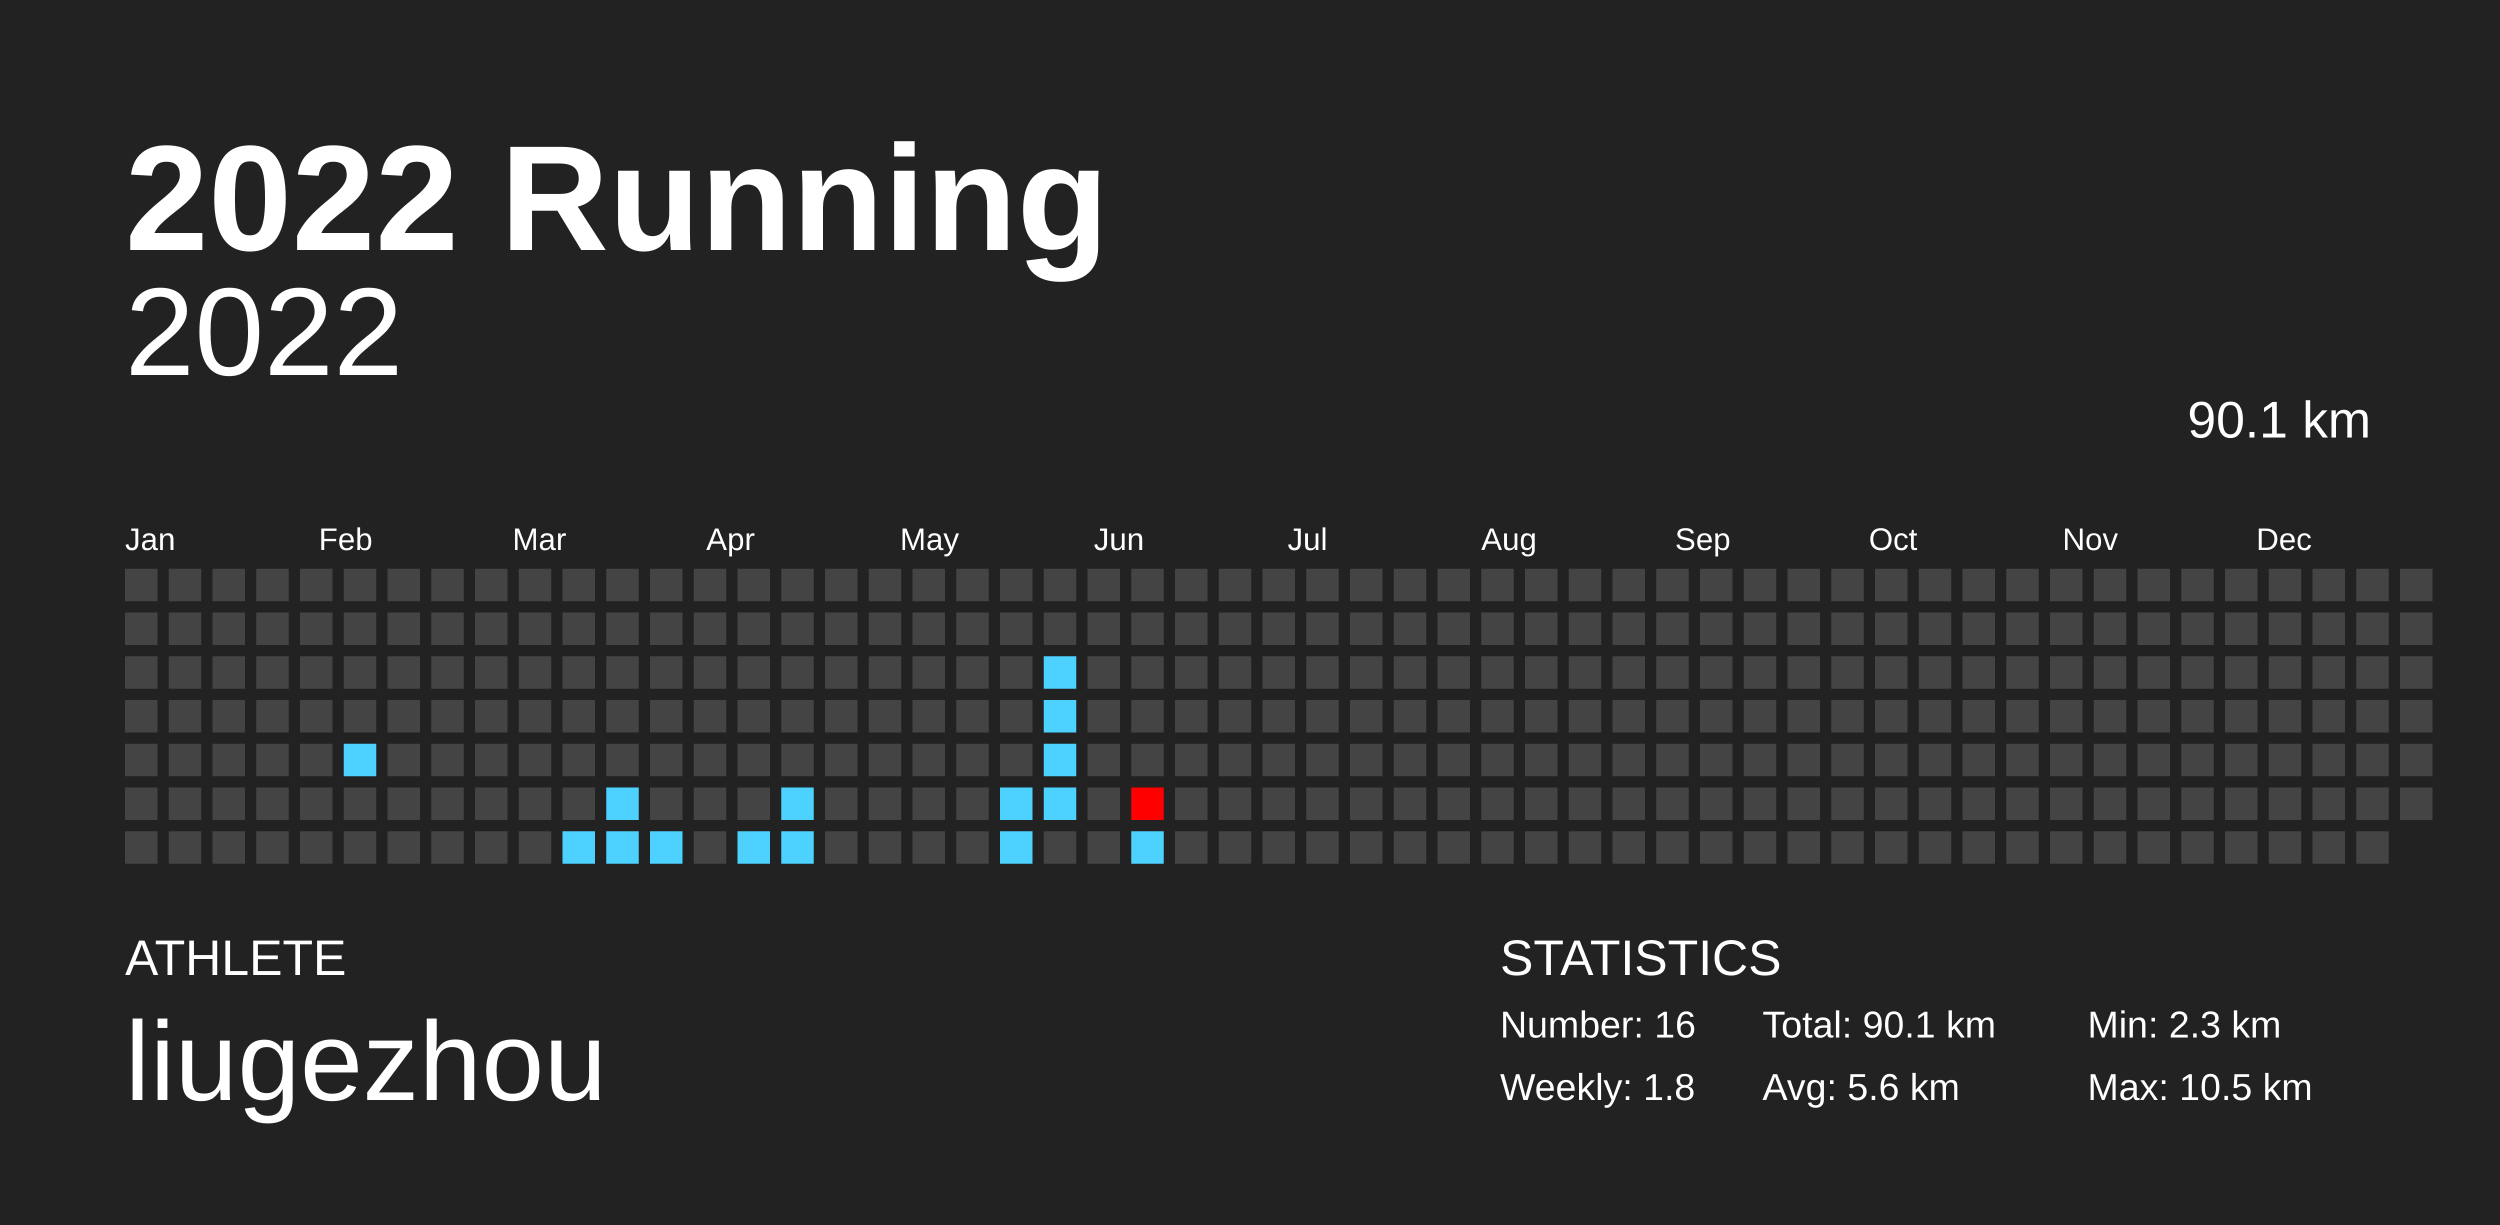
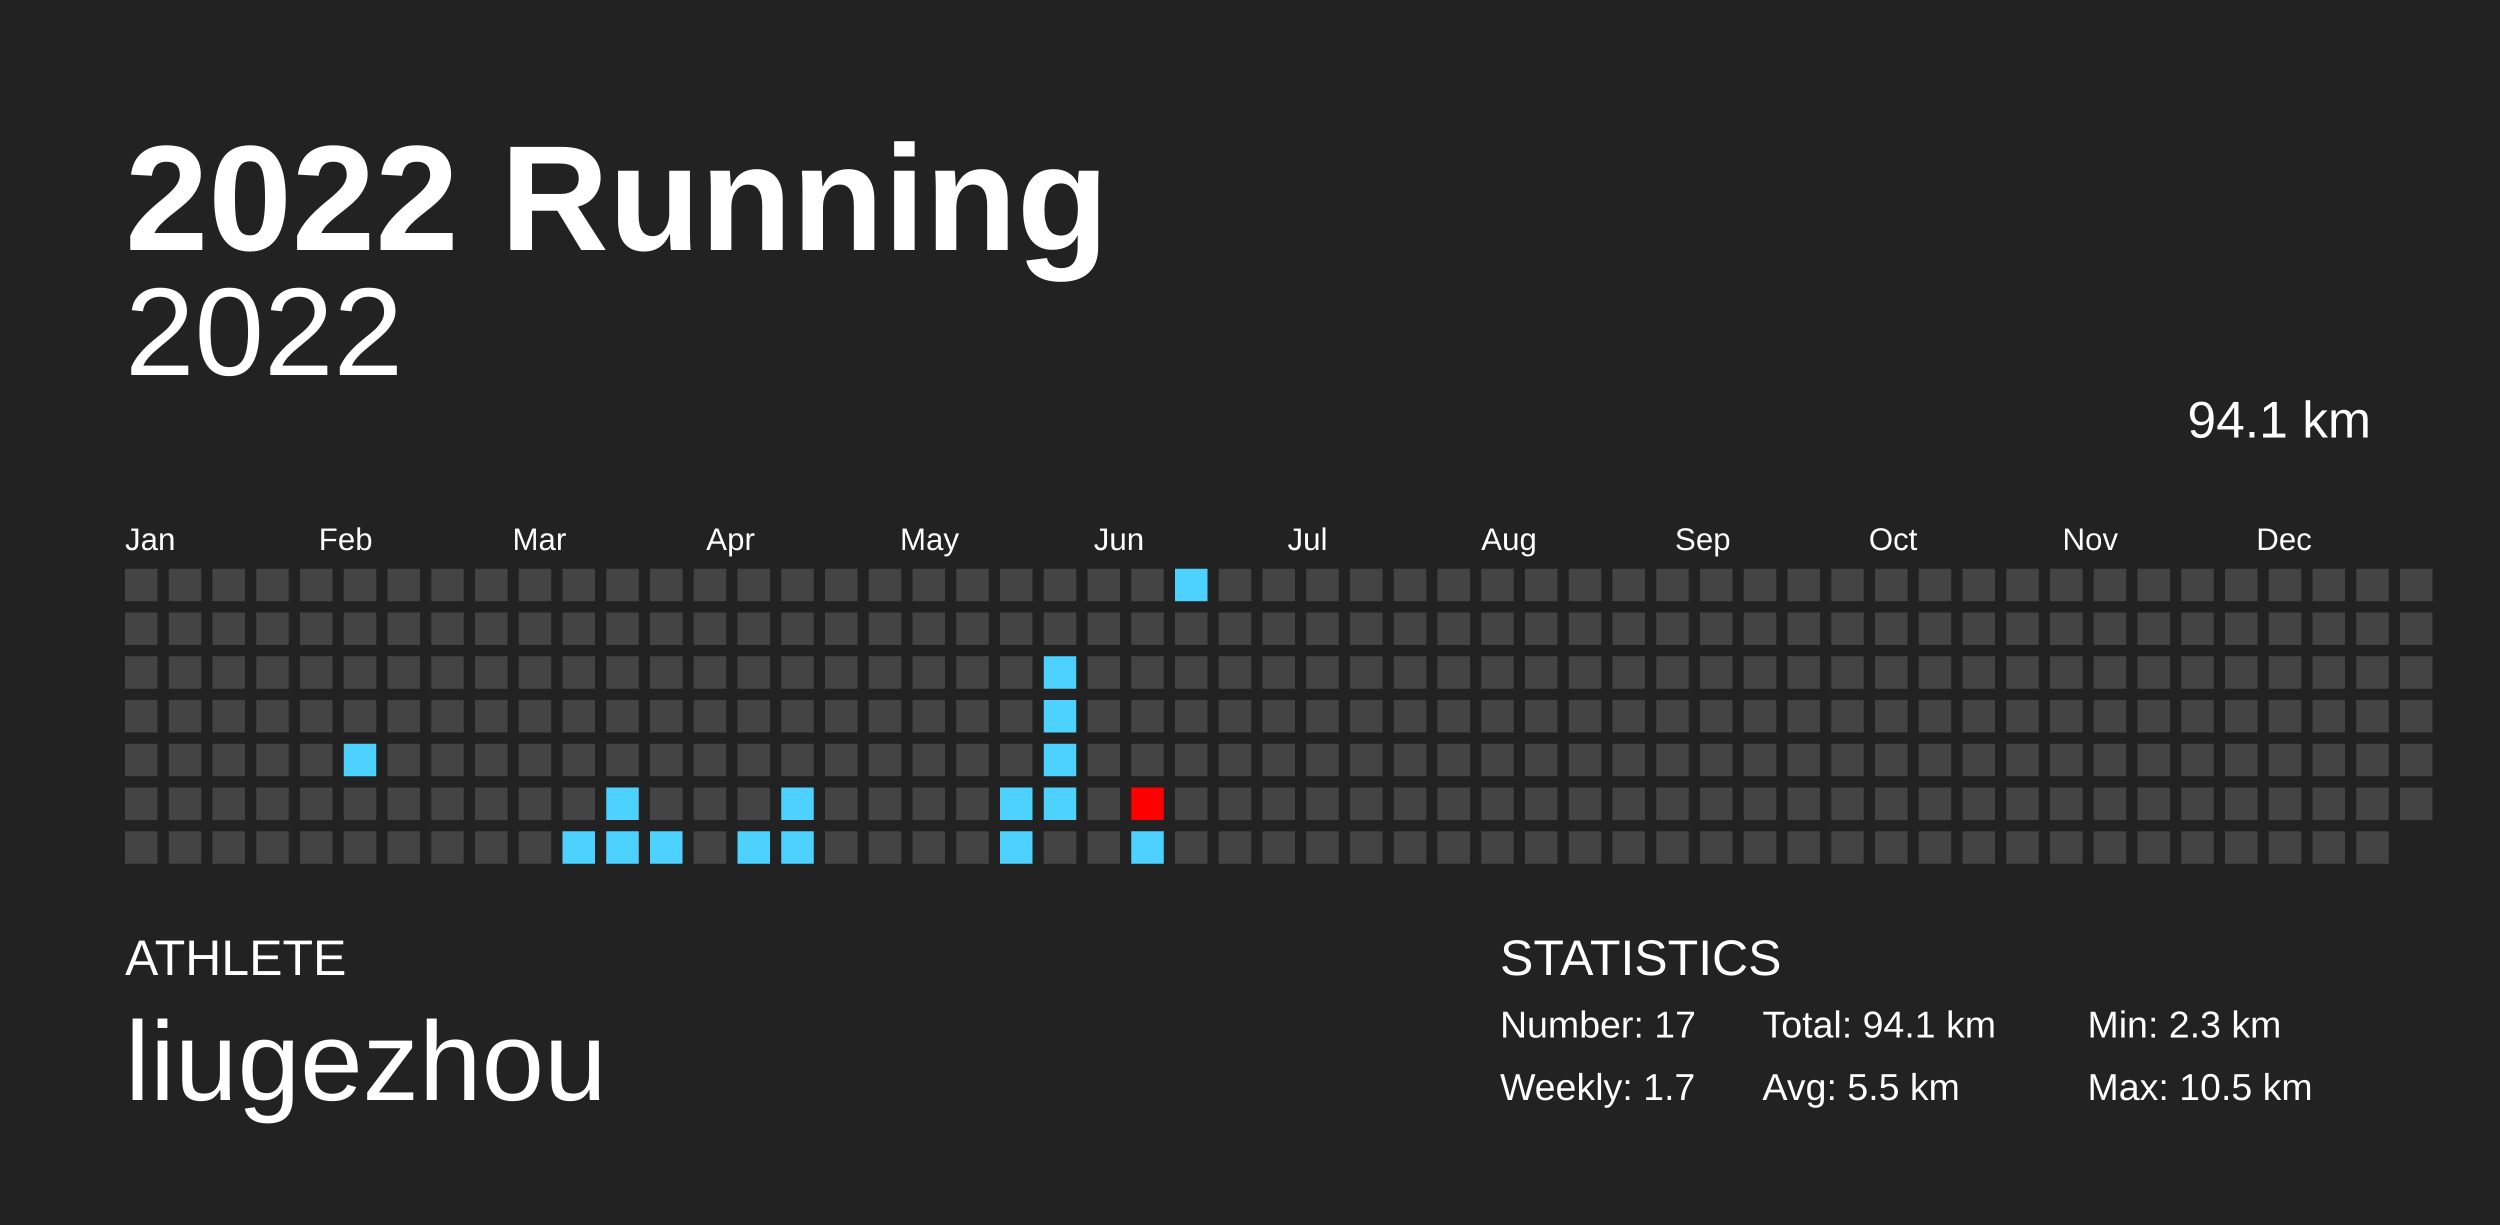
<svg xmlns="http://www.w3.org/2000/svg" baseProfile="full" height="98mm" version="1.1" viewBox="0,0,200,98" width="200mm">
  <defs />
  <rect fill="#222222" height="98" width="200" x="0" y="0" />
  <text fill="#FFFFFF" style="font-size:12px; font-family:Arial; font-weight:bold;" x="10" y="20">2022 Running</text>
  <text fill="#FFFFFF" style="font-size:4px; font-family:Arial" x="10" y="78">ATHLETE</text>
  <text fill="#FFFFFF" style="font-size:9px; font-family:Arial" x="10" y="88">liugezhou</text>
  <text fill="#FFFFFF" style="font-size:4px; font-family:Arial" x="120" y="78">STATISTICS</text>
-   <text fill="#FFFFFF" style="font-size:3px; font-family:Arial" x="120" y="83">Number: 16</text>
-   <text fill="#FFFFFF" style="font-size:3px; font-family:Arial" x="120" y="88">Weekly: 1.8</text>
-   <text fill="#FFFFFF" style="font-size:3px; font-family:Arial" x="141" y="83">Total: 90.1 km</text>
-   <text fill="#FFFFFF" style="font-size:3px; font-family:Arial" x="141" y="88">Avg: 5.6 km</text>
+   <text fill="#FFFFFF" style="font-size:3px; font-family:Arial" x="120" y="83">Number: 17</text>
+   <text fill="#FFFFFF" style="font-size:3px; font-family:Arial" x="120" y="88">Weekly: 1.7</text>
+   <text fill="#FFFFFF" style="font-size:3px; font-family:Arial" x="141" y="83">Total: 94.1 km</text>
+   <text fill="#FFFFFF" style="font-size:3px; font-family:Arial" x="141" y="88">Avg: 5.5 km</text>
  <text fill="#FFFFFF" style="font-size:3px; font-family:Arial" x="167" y="83">Min: 2.3 km</text>
  <text fill="#FFFFFF" style="font-size:3px; font-family:Arial" x="167" y="88">Max: 10.5 km</text>
  <text alignment-baseline="hanging" fill="#FFFFFF" style="font-size:10.0px; font-family:Arial;" x="10" y="30">2022</text>
-   <text alignment-baseline="hanging" fill="#FFFFFF" style="font-size:4.125px; font-family:Arial;" x="175" y="35">90.1 km</text>
+   <text alignment-baseline="hanging" fill="#FFFFFF" style="font-size:4.125px; font-family:Arial;" x="175" y="35">94.1 km</text>
  <text fill="#FFFFFF" style="font-size:2.5px; font-family:Arial" x="10.0" y="44">Jan</text>
  <text fill="#FFFFFF" style="font-size:2.5px; font-family:Arial" x="25.5" y="44">Feb</text>
  <text fill="#FFFFFF" style="font-size:2.5px; font-family:Arial" x="41.0" y="44">Mar</text>
  <text fill="#FFFFFF" style="font-size:2.5px; font-family:Arial" x="56.5" y="44">Apr</text>
  <text fill="#FFFFFF" style="font-size:2.5px; font-family:Arial" x="72.0" y="44">May</text>
  <text fill="#FFFFFF" style="font-size:2.5px; font-family:Arial" x="87.5" y="44">Jun</text>
  <text fill="#FFFFFF" style="font-size:2.5px; font-family:Arial" x="103.0" y="44">Jul</text>
  <text fill="#FFFFFF" style="font-size:2.5px; font-family:Arial" x="118.5" y="44">Aug</text>
  <text fill="#FFFFFF" style="font-size:2.5px; font-family:Arial" x="134.0" y="44">Sep</text>
  <text fill="#FFFFFF" style="font-size:2.5px; font-family:Arial" x="149.5" y="44">Oct</text>
  <text fill="#FFFFFF" style="font-size:2.5px; font-family:Arial" x="165.0" y="44">Nov</text>
  <text fill="#FFFFFF" style="font-size:2.5px; font-family:Arial" x="180.5" y="44">Dec</text>
  <rect fill="#444444" height="2.6" width="2.6" x="10.0" y="45.5" />
  <rect fill="#444444" height="2.6" width="2.6" x="10.0" y="49.0" />
  <rect fill="#444444" height="2.6" width="2.6" x="10.0" y="52.5" />
  <rect fill="#444444" height="2.6" width="2.6" x="10.0" y="56.0" />
  <rect fill="#444444" height="2.6" width="2.6" x="10.0" y="59.5" />
  <rect fill="#444444" height="2.6" width="2.6" x="10.0" y="63.0" />
  <rect fill="#444444" height="2.6" width="2.6" x="10.0" y="66.5" />
  <rect fill="#444444" height="2.6" width="2.6" x="13.5" y="45.5" />
  <rect fill="#444444" height="2.6" width="2.6" x="13.5" y="49.0" />
  <rect fill="#444444" height="2.6" width="2.6" x="13.5" y="52.5" />
  <rect fill="#444444" height="2.6" width="2.6" x="13.5" y="56.0" />
  <rect fill="#444444" height="2.6" width="2.6" x="13.5" y="59.5" />
  <rect fill="#444444" height="2.6" width="2.6" x="13.5" y="63.0" />
  <rect fill="#444444" height="2.6" width="2.6" x="13.5" y="66.5" />
  <rect fill="#444444" height="2.6" width="2.6" x="17.0" y="45.5" />
  <rect fill="#444444" height="2.6" width="2.6" x="17.0" y="49.0" />
  <rect fill="#444444" height="2.6" width="2.6" x="17.0" y="52.5" />
  <rect fill="#444444" height="2.6" width="2.6" x="17.0" y="56.0" />
  <rect fill="#444444" height="2.6" width="2.6" x="17.0" y="59.5" />
  <rect fill="#444444" height="2.6" width="2.6" x="17.0" y="63.0" />
  <rect fill="#444444" height="2.6" width="2.6" x="17.0" y="66.5" />
  <rect fill="#444444" height="2.6" width="2.6" x="20.5" y="45.5" />
  <rect fill="#444444" height="2.6" width="2.6" x="20.5" y="49.0" />
  <rect fill="#444444" height="2.6" width="2.6" x="20.5" y="52.5" />
  <rect fill="#444444" height="2.6" width="2.6" x="20.5" y="56.0" />
  <rect fill="#444444" height="2.6" width="2.6" x="20.5" y="59.5" />
  <rect fill="#444444" height="2.6" width="2.6" x="20.5" y="63.0" />
  <rect fill="#444444" height="2.6" width="2.6" x="20.5" y="66.5" />
  <rect fill="#444444" height="2.6" width="2.6" x="24.0" y="45.5" />
  <rect fill="#444444" height="2.6" width="2.6" x="24.0" y="49.0" />
  <rect fill="#444444" height="2.6" width="2.6" x="24.0" y="52.5" />
  <rect fill="#444444" height="2.6" width="2.6" x="24.0" y="56.0" />
  <rect fill="#444444" height="2.6" width="2.6" x="24.0" y="59.5" />
  <rect fill="#444444" height="2.6" width="2.6" x="24.0" y="63.0" />
  <rect fill="#444444" height="2.6" width="2.6" x="24.0" y="66.5" />
  <rect fill="#444444" height="2.6" width="2.6" x="27.5" y="45.5" />
  <rect fill="#444444" height="2.6" width="2.6" x="27.5" y="49.0" />
  <rect fill="#444444" height="2.6" width="2.6" x="27.5" y="52.5" />
  <rect fill="#444444" height="2.6" width="2.6" x="27.5" y="56.0" />
  <rect fill="#4dd2ff" height="2.6" width="2.6" x="27.5" y="59.5" />
  <rect fill="#444444" height="2.6" width="2.6" x="27.5" y="63.0" />
  <rect fill="#444444" height="2.6" width="2.6" x="27.5" y="66.5" />
  <rect fill="#444444" height="2.6" width="2.6" x="31.0" y="45.5" />
  <rect fill="#444444" height="2.6" width="2.6" x="31.0" y="49.0" />
  <rect fill="#444444" height="2.6" width="2.6" x="31.0" y="52.5" />
  <rect fill="#444444" height="2.6" width="2.6" x="31.0" y="56.0" />
  <rect fill="#444444" height="2.6" width="2.6" x="31.0" y="59.5" />
  <rect fill="#444444" height="2.6" width="2.6" x="31.0" y="63.0" />
  <rect fill="#444444" height="2.6" width="2.6" x="31.0" y="66.5" />
  <rect fill="#444444" height="2.6" width="2.6" x="34.5" y="45.5" />
  <rect fill="#444444" height="2.6" width="2.6" x="34.5" y="49.0" />
  <rect fill="#444444" height="2.6" width="2.6" x="34.5" y="52.5" />
  <rect fill="#444444" height="2.6" width="2.6" x="34.5" y="56.0" />
  <rect fill="#444444" height="2.6" width="2.6" x="34.5" y="59.5" />
  <rect fill="#444444" height="2.6" width="2.6" x="34.5" y="63.0" />
  <rect fill="#444444" height="2.6" width="2.6" x="34.5" y="66.5" />
  <rect fill="#444444" height="2.6" width="2.6" x="38.0" y="45.5" />
  <rect fill="#444444" height="2.6" width="2.6" x="38.0" y="49.0" />
  <rect fill="#444444" height="2.6" width="2.6" x="38.0" y="52.5" />
  <rect fill="#444444" height="2.6" width="2.6" x="38.0" y="56.0" />
  <rect fill="#444444" height="2.6" width="2.6" x="38.0" y="59.5" />
  <rect fill="#444444" height="2.6" width="2.6" x="38.0" y="63.0" />
  <rect fill="#444444" height="2.6" width="2.6" x="38.0" y="66.5" />
  <rect fill="#444444" height="2.6" width="2.6" x="41.5" y="45.5" />
  <rect fill="#444444" height="2.6" width="2.6" x="41.5" y="49.0" />
  <rect fill="#444444" height="2.6" width="2.6" x="41.5" y="52.5" />
  <rect fill="#444444" height="2.6" width="2.6" x="41.5" y="56.0" />
  <rect fill="#444444" height="2.6" width="2.6" x="41.5" y="59.5" />
  <rect fill="#444444" height="2.6" width="2.6" x="41.5" y="63.0" />
  <rect fill="#444444" height="2.6" width="2.6" x="41.5" y="66.5" />
  <rect fill="#444444" height="2.6" width="2.6" x="45.0" y="45.5" />
  <rect fill="#444444" height="2.6" width="2.6" x="45.0" y="49.0" />
  <rect fill="#444444" height="2.6" width="2.6" x="45.0" y="52.5" />
  <rect fill="#444444" height="2.6" width="2.6" x="45.0" y="56.0" />
  <rect fill="#444444" height="2.6" width="2.6" x="45.0" y="59.5" />
  <rect fill="#444444" height="2.6" width="2.6" x="45.0" y="63.0" />
  <rect fill="#4dd2ff" height="2.6" width="2.6" x="45.0" y="66.5" />
  <rect fill="#444444" height="2.6" width="2.6" x="48.5" y="45.5" />
  <rect fill="#444444" height="2.6" width="2.6" x="48.5" y="49.0" />
  <rect fill="#444444" height="2.6" width="2.6" x="48.5" y="52.5" />
  <rect fill="#444444" height="2.6" width="2.6" x="48.5" y="56.0" />
  <rect fill="#444444" height="2.6" width="2.6" x="48.5" y="59.5" />
  <rect fill="#4dd2ff" height="2.6" width="2.6" x="48.5" y="63.0" />
  <rect fill="#4dd2ff" height="2.6" width="2.6" x="48.5" y="66.5" />
  <rect fill="#444444" height="2.6" width="2.6" x="52.0" y="45.5" />
  <rect fill="#444444" height="2.6" width="2.6" x="52.0" y="49.0" />
  <rect fill="#444444" height="2.6" width="2.6" x="52.0" y="52.5" />
  <rect fill="#444444" height="2.6" width="2.6" x="52.0" y="56.0" />
  <rect fill="#444444" height="2.6" width="2.6" x="52.0" y="59.5" />
  <rect fill="#444444" height="2.6" width="2.6" x="52.0" y="63.0" />
  <rect fill="#4dd2ff" height="2.6" width="2.6" x="52.0" y="66.5" />
  <rect fill="#444444" height="2.6" width="2.6" x="55.5" y="45.5" />
  <rect fill="#444444" height="2.6" width="2.6" x="55.5" y="49.0" />
  <rect fill="#444444" height="2.6" width="2.6" x="55.5" y="52.5" />
  <rect fill="#444444" height="2.6" width="2.6" x="55.5" y="56.0" />
  <rect fill="#444444" height="2.6" width="2.6" x="55.5" y="59.5" />
  <rect fill="#444444" height="2.6" width="2.6" x="55.5" y="63.0" />
  <rect fill="#444444" height="2.6" width="2.6" x="55.5" y="66.5" />
  <rect fill="#444444" height="2.6" width="2.6" x="59.0" y="45.5" />
  <rect fill="#444444" height="2.6" width="2.6" x="59.0" y="49.0" />
  <rect fill="#444444" height="2.6" width="2.6" x="59.0" y="52.5" />
  <rect fill="#444444" height="2.6" width="2.6" x="59.0" y="56.0" />
  <rect fill="#444444" height="2.6" width="2.6" x="59.0" y="59.5" />
  <rect fill="#444444" height="2.6" width="2.6" x="59.0" y="63.0" />
  <rect fill="#4dd2ff" height="2.6" width="2.6" x="59.0" y="66.5" />
  <rect fill="#444444" height="2.6" width="2.6" x="62.5" y="45.5" />
  <rect fill="#444444" height="2.6" width="2.6" x="62.5" y="49.0" />
  <rect fill="#444444" height="2.6" width="2.6" x="62.5" y="52.5" />
  <rect fill="#444444" height="2.6" width="2.6" x="62.5" y="56.0" />
  <rect fill="#444444" height="2.6" width="2.6" x="62.5" y="59.5" />
  <rect fill="#4dd2ff" height="2.6" width="2.6" x="62.5" y="63.0" />
  <rect fill="#4dd2ff" height="2.6" width="2.6" x="62.5" y="66.5" />
  <rect fill="#444444" height="2.6" width="2.6" x="66.0" y="45.5" />
  <rect fill="#444444" height="2.6" width="2.6" x="66.0" y="49.0" />
  <rect fill="#444444" height="2.6" width="2.6" x="66.0" y="52.5" />
  <rect fill="#444444" height="2.6" width="2.6" x="66.0" y="56.0" />
  <rect fill="#444444" height="2.6" width="2.6" x="66.0" y="59.5" />
  <rect fill="#444444" height="2.6" width="2.6" x="66.0" y="63.0" />
  <rect fill="#444444" height="2.6" width="2.6" x="66.0" y="66.5" />
  <rect fill="#444444" height="2.6" width="2.6" x="69.5" y="45.5" />
  <rect fill="#444444" height="2.6" width="2.6" x="69.5" y="49.0" />
  <rect fill="#444444" height="2.6" width="2.6" x="69.5" y="52.5" />
  <rect fill="#444444" height="2.6" width="2.6" x="69.5" y="56.0" />
  <rect fill="#444444" height="2.6" width="2.6" x="69.5" y="59.5" />
  <rect fill="#444444" height="2.6" width="2.6" x="69.5" y="63.0" />
  <rect fill="#444444" height="2.6" width="2.6" x="69.5" y="66.5" />
  <rect fill="#444444" height="2.6" width="2.6" x="73.0" y="45.5" />
  <rect fill="#444444" height="2.6" width="2.6" x="73.0" y="49.0" />
  <rect fill="#444444" height="2.6" width="2.6" x="73.0" y="52.5" />
  <rect fill="#444444" height="2.6" width="2.6" x="73.0" y="56.0" />
  <rect fill="#444444" height="2.6" width="2.6" x="73.0" y="59.5" />
  <rect fill="#444444" height="2.6" width="2.6" x="73.0" y="63.0" />
  <rect fill="#444444" height="2.6" width="2.6" x="73.0" y="66.5" />
  <rect fill="#444444" height="2.6" width="2.6" x="76.5" y="45.5" />
  <rect fill="#444444" height="2.6" width="2.6" x="76.5" y="49.0" />
  <rect fill="#444444" height="2.6" width="2.6" x="76.5" y="52.5" />
  <rect fill="#444444" height="2.6" width="2.6" x="76.5" y="56.0" />
  <rect fill="#444444" height="2.6" width="2.6" x="76.5" y="59.5" />
  <rect fill="#444444" height="2.6" width="2.6" x="76.5" y="63.0" />
  <rect fill="#444444" height="2.6" width="2.6" x="76.5" y="66.5" />
  <rect fill="#444444" height="2.6" width="2.6" x="80.0" y="45.5" />
  <rect fill="#444444" height="2.6" width="2.6" x="80.0" y="49.0" />
  <rect fill="#444444" height="2.6" width="2.6" x="80.0" y="52.5" />
  <rect fill="#444444" height="2.6" width="2.6" x="80.0" y="56.0" />
  <rect fill="#444444" height="2.6" width="2.6" x="80.0" y="59.5" />
  <rect fill="#4dd2ff" height="2.6" width="2.6" x="80.0" y="63.0" />
  <rect fill="#4dd2ff" height="2.6" width="2.6" x="80.0" y="66.5" />
  <rect fill="#444444" height="2.6" width="2.6" x="83.5" y="45.5" />
  <rect fill="#444444" height="2.6" width="2.6" x="83.5" y="49.0" />
  <rect fill="#4dd2ff" height="2.6" width="2.6" x="83.5" y="52.5" />
  <rect fill="#4dd2ff" height="2.6" width="2.6" x="83.5" y="56.0" />
  <rect fill="#4dd2ff" height="2.6" width="2.6" x="83.5" y="59.5" />
  <rect fill="#4dd2ff" height="2.6" width="2.6" x="83.5" y="63.0" />
  <rect fill="#444444" height="2.6" width="2.6" x="83.5" y="66.5" />
  <rect fill="#444444" height="2.6" width="2.6" x="87.0" y="45.5" />
  <rect fill="#444444" height="2.6" width="2.6" x="87.0" y="49.0" />
  <rect fill="#444444" height="2.6" width="2.6" x="87.0" y="52.5" />
  <rect fill="#444444" height="2.6" width="2.6" x="87.0" y="56.0" />
  <rect fill="#444444" height="2.6" width="2.6" x="87.0" y="59.5" />
  <rect fill="#444444" height="2.6" width="2.6" x="87.0" y="63.0" />
  <rect fill="#444444" height="2.6" width="2.6" x="87.0" y="66.5" />
  <rect fill="#444444" height="2.6" width="2.6" x="90.5" y="45.5" />
  <rect fill="#444444" height="2.6" width="2.6" x="90.5" y="49.0" />
  <rect fill="#444444" height="2.6" width="2.6" x="90.5" y="52.5" />
  <rect fill="#444444" height="2.6" width="2.6" x="90.5" y="56.0" />
  <rect fill="#444444" height="2.6" width="2.6" x="90.5" y="59.5" />
  <rect fill="#ff0000" height="2.6" width="2.6" x="90.5" y="63.0" />
  <rect fill="#4dd2ff" height="2.6" width="2.6" x="90.5" y="66.5" />
-   <rect fill="#444444" height="2.6" width="2.6" x="94.0" y="45.5" />
+   <rect fill="#4dd2ff" height="2.6" width="2.6" x="94.0" y="45.5" />
  <rect fill="#444444" height="2.6" width="2.6" x="94.0" y="49.0" />
  <rect fill="#444444" height="2.6" width="2.6" x="94.0" y="52.5" />
  <rect fill="#444444" height="2.6" width="2.6" x="94.0" y="56.0" />
  <rect fill="#444444" height="2.6" width="2.6" x="94.0" y="59.5" />
  <rect fill="#444444" height="2.6" width="2.6" x="94.0" y="63.0" />
  <rect fill="#444444" height="2.6" width="2.6" x="94.0" y="66.5" />
  <rect fill="#444444" height="2.6" width="2.6" x="97.5" y="45.5" />
  <rect fill="#444444" height="2.6" width="2.6" x="97.5" y="49.0" />
  <rect fill="#444444" height="2.6" width="2.6" x="97.5" y="52.5" />
  <rect fill="#444444" height="2.6" width="2.6" x="97.5" y="56.0" />
  <rect fill="#444444" height="2.6" width="2.6" x="97.5" y="59.5" />
  <rect fill="#444444" height="2.6" width="2.6" x="97.5" y="63.0" />
  <rect fill="#444444" height="2.6" width="2.6" x="97.5" y="66.5" />
  <rect fill="#444444" height="2.6" width="2.6" x="101.0" y="45.5" />
  <rect fill="#444444" height="2.6" width="2.6" x="101.0" y="49.0" />
  <rect fill="#444444" height="2.6" width="2.6" x="101.0" y="52.5" />
  <rect fill="#444444" height="2.6" width="2.6" x="101.0" y="56.0" />
  <rect fill="#444444" height="2.6" width="2.6" x="101.0" y="59.5" />
  <rect fill="#444444" height="2.6" width="2.6" x="101.0" y="63.0" />
  <rect fill="#444444" height="2.6" width="2.6" x="101.0" y="66.5" />
  <rect fill="#444444" height="2.6" width="2.6" x="104.5" y="45.5" />
  <rect fill="#444444" height="2.6" width="2.6" x="104.5" y="49.0" />
  <rect fill="#444444" height="2.6" width="2.6" x="104.5" y="52.5" />
  <rect fill="#444444" height="2.6" width="2.6" x="104.5" y="56.0" />
  <rect fill="#444444" height="2.6" width="2.6" x="104.5" y="59.5" />
  <rect fill="#444444" height="2.6" width="2.6" x="104.5" y="63.0" />
  <rect fill="#444444" height="2.6" width="2.6" x="104.5" y="66.5" />
  <rect fill="#444444" height="2.6" width="2.6" x="108.0" y="45.5" />
  <rect fill="#444444" height="2.6" width="2.6" x="108.0" y="49.0" />
  <rect fill="#444444" height="2.6" width="2.6" x="108.0" y="52.5" />
  <rect fill="#444444" height="2.6" width="2.6" x="108.0" y="56.0" />
  <rect fill="#444444" height="2.6" width="2.6" x="108.0" y="59.5" />
  <rect fill="#444444" height="2.6" width="2.6" x="108.0" y="63.0" />
  <rect fill="#444444" height="2.6" width="2.6" x="108.0" y="66.5" />
  <rect fill="#444444" height="2.6" width="2.6" x="111.5" y="45.5" />
  <rect fill="#444444" height="2.6" width="2.6" x="111.5" y="49.0" />
  <rect fill="#444444" height="2.6" width="2.6" x="111.5" y="52.5" />
  <rect fill="#444444" height="2.6" width="2.6" x="111.5" y="56.0" />
  <rect fill="#444444" height="2.6" width="2.6" x="111.5" y="59.5" />
  <rect fill="#444444" height="2.6" width="2.6" x="111.5" y="63.0" />
  <rect fill="#444444" height="2.6" width="2.6" x="111.5" y="66.5" />
  <rect fill="#444444" height="2.6" width="2.6" x="115.0" y="45.5" />
  <rect fill="#444444" height="2.6" width="2.6" x="115.0" y="49.0" />
  <rect fill="#444444" height="2.6" width="2.6" x="115.0" y="52.5" />
  <rect fill="#444444" height="2.6" width="2.6" x="115.0" y="56.0" />
  <rect fill="#444444" height="2.6" width="2.6" x="115.0" y="59.5" />
  <rect fill="#444444" height="2.6" width="2.6" x="115.0" y="63.0" />
  <rect fill="#444444" height="2.6" width="2.6" x="115.0" y="66.5" />
  <rect fill="#444444" height="2.6" width="2.6" x="118.5" y="45.5" />
  <rect fill="#444444" height="2.6" width="2.6" x="118.5" y="49.0" />
  <rect fill="#444444" height="2.6" width="2.6" x="118.5" y="52.5" />
  <rect fill="#444444" height="2.6" width="2.6" x="118.5" y="56.0" />
  <rect fill="#444444" height="2.6" width="2.6" x="118.5" y="59.5" />
  <rect fill="#444444" height="2.6" width="2.6" x="118.5" y="63.0" />
  <rect fill="#444444" height="2.6" width="2.6" x="118.5" y="66.5" />
  <rect fill="#444444" height="2.6" width="2.6" x="122.0" y="45.5" />
  <rect fill="#444444" height="2.6" width="2.6" x="122.0" y="49.0" />
  <rect fill="#444444" height="2.6" width="2.6" x="122.0" y="52.5" />
  <rect fill="#444444" height="2.6" width="2.6" x="122.0" y="56.0" />
  <rect fill="#444444" height="2.6" width="2.6" x="122.0" y="59.5" />
  <rect fill="#444444" height="2.6" width="2.6" x="122.0" y="63.0" />
  <rect fill="#444444" height="2.6" width="2.6" x="122.0" y="66.5" />
  <rect fill="#444444" height="2.6" width="2.6" x="125.5" y="45.5" />
  <rect fill="#444444" height="2.6" width="2.6" x="125.5" y="49.0" />
  <rect fill="#444444" height="2.6" width="2.6" x="125.5" y="52.5" />
  <rect fill="#444444" height="2.6" width="2.6" x="125.5" y="56.0" />
  <rect fill="#444444" height="2.6" width="2.6" x="125.5" y="59.5" />
  <rect fill="#444444" height="2.6" width="2.6" x="125.5" y="63.0" />
  <rect fill="#444444" height="2.6" width="2.6" x="125.5" y="66.5" />
  <rect fill="#444444" height="2.6" width="2.6" x="129.0" y="45.5" />
  <rect fill="#444444" height="2.6" width="2.6" x="129.0" y="49.0" />
  <rect fill="#444444" height="2.6" width="2.6" x="129.0" y="52.5" />
  <rect fill="#444444" height="2.6" width="2.6" x="129.0" y="56.0" />
  <rect fill="#444444" height="2.6" width="2.6" x="129.0" y="59.5" />
  <rect fill="#444444" height="2.6" width="2.6" x="129.0" y="63.0" />
  <rect fill="#444444" height="2.6" width="2.6" x="129.0" y="66.5" />
  <rect fill="#444444" height="2.6" width="2.6" x="132.5" y="45.5" />
  <rect fill="#444444" height="2.6" width="2.6" x="132.5" y="49.0" />
  <rect fill="#444444" height="2.6" width="2.6" x="132.5" y="52.5" />
  <rect fill="#444444" height="2.6" width="2.6" x="132.5" y="56.0" />
  <rect fill="#444444" height="2.6" width="2.6" x="132.5" y="59.5" />
  <rect fill="#444444" height="2.6" width="2.6" x="132.5" y="63.0" />
  <rect fill="#444444" height="2.6" width="2.6" x="132.5" y="66.5" />
  <rect fill="#444444" height="2.6" width="2.6" x="136.0" y="45.5" />
  <rect fill="#444444" height="2.6" width="2.6" x="136.0" y="49.0" />
  <rect fill="#444444" height="2.6" width="2.6" x="136.0" y="52.5" />
  <rect fill="#444444" height="2.6" width="2.6" x="136.0" y="56.0" />
  <rect fill="#444444" height="2.6" width="2.6" x="136.0" y="59.5" />
  <rect fill="#444444" height="2.6" width="2.6" x="136.0" y="63.0" />
  <rect fill="#444444" height="2.6" width="2.6" x="136.0" y="66.5" />
  <rect fill="#444444" height="2.6" width="2.6" x="139.5" y="45.5" />
  <rect fill="#444444" height="2.6" width="2.6" x="139.5" y="49.0" />
  <rect fill="#444444" height="2.6" width="2.6" x="139.5" y="52.5" />
  <rect fill="#444444" height="2.6" width="2.6" x="139.5" y="56.0" />
  <rect fill="#444444" height="2.6" width="2.6" x="139.5" y="59.5" />
  <rect fill="#444444" height="2.6" width="2.6" x="139.5" y="63.0" />
  <rect fill="#444444" height="2.6" width="2.6" x="139.5" y="66.5" />
  <rect fill="#444444" height="2.6" width="2.6" x="143.0" y="45.5" />
  <rect fill="#444444" height="2.6" width="2.6" x="143.0" y="49.0" />
  <rect fill="#444444" height="2.6" width="2.6" x="143.0" y="52.5" />
  <rect fill="#444444" height="2.6" width="2.6" x="143.0" y="56.0" />
  <rect fill="#444444" height="2.6" width="2.6" x="143.0" y="59.5" />
  <rect fill="#444444" height="2.6" width="2.6" x="143.0" y="63.0" />
  <rect fill="#444444" height="2.6" width="2.6" x="143.0" y="66.5" />
  <rect fill="#444444" height="2.6" width="2.6" x="146.5" y="45.5" />
  <rect fill="#444444" height="2.6" width="2.6" x="146.5" y="49.0" />
  <rect fill="#444444" height="2.6" width="2.6" x="146.5" y="52.5" />
  <rect fill="#444444" height="2.6" width="2.6" x="146.5" y="56.0" />
  <rect fill="#444444" height="2.6" width="2.6" x="146.5" y="59.5" />
  <rect fill="#444444" height="2.6" width="2.6" x="146.5" y="63.0" />
  <rect fill="#444444" height="2.6" width="2.6" x="146.5" y="66.5" />
  <rect fill="#444444" height="2.6" width="2.6" x="150.0" y="45.5" />
  <rect fill="#444444" height="2.6" width="2.6" x="150.0" y="49.0" />
  <rect fill="#444444" height="2.6" width="2.6" x="150.0" y="52.5" />
  <rect fill="#444444" height="2.6" width="2.6" x="150.0" y="56.0" />
  <rect fill="#444444" height="2.6" width="2.6" x="150.0" y="59.5" />
  <rect fill="#444444" height="2.6" width="2.6" x="150.0" y="63.0" />
  <rect fill="#444444" height="2.6" width="2.6" x="150.0" y="66.5" />
  <rect fill="#444444" height="2.6" width="2.6" x="153.5" y="45.5" />
  <rect fill="#444444" height="2.6" width="2.6" x="153.5" y="49.0" />
  <rect fill="#444444" height="2.6" width="2.6" x="153.5" y="52.5" />
  <rect fill="#444444" height="2.6" width="2.6" x="153.5" y="56.0" />
  <rect fill="#444444" height="2.6" width="2.6" x="153.5" y="59.5" />
  <rect fill="#444444" height="2.6" width="2.6" x="153.5" y="63.0" />
  <rect fill="#444444" height="2.6" width="2.6" x="153.5" y="66.5" />
  <rect fill="#444444" height="2.6" width="2.6" x="157.0" y="45.5" />
  <rect fill="#444444" height="2.6" width="2.6" x="157.0" y="49.0" />
  <rect fill="#444444" height="2.6" width="2.6" x="157.0" y="52.5" />
  <rect fill="#444444" height="2.6" width="2.6" x="157.0" y="56.0" />
  <rect fill="#444444" height="2.6" width="2.6" x="157.0" y="59.5" />
  <rect fill="#444444" height="2.6" width="2.6" x="157.0" y="63.0" />
  <rect fill="#444444" height="2.6" width="2.6" x="157.0" y="66.5" />
  <rect fill="#444444" height="2.6" width="2.6" x="160.5" y="45.5" />
  <rect fill="#444444" height="2.6" width="2.6" x="160.5" y="49.0" />
  <rect fill="#444444" height="2.6" width="2.6" x="160.5" y="52.5" />
  <rect fill="#444444" height="2.6" width="2.6" x="160.5" y="56.0" />
  <rect fill="#444444" height="2.6" width="2.6" x="160.5" y="59.5" />
  <rect fill="#444444" height="2.6" width="2.6" x="160.5" y="63.0" />
  <rect fill="#444444" height="2.6" width="2.6" x="160.5" y="66.5" />
  <rect fill="#444444" height="2.6" width="2.6" x="164.0" y="45.5" />
  <rect fill="#444444" height="2.6" width="2.6" x="164.0" y="49.0" />
  <rect fill="#444444" height="2.6" width="2.6" x="164.0" y="52.5" />
  <rect fill="#444444" height="2.6" width="2.6" x="164.0" y="56.0" />
  <rect fill="#444444" height="2.6" width="2.6" x="164.0" y="59.5" />
  <rect fill="#444444" height="2.6" width="2.6" x="164.0" y="63.0" />
  <rect fill="#444444" height="2.6" width="2.6" x="164.0" y="66.5" />
  <rect fill="#444444" height="2.6" width="2.6" x="167.5" y="45.5" />
  <rect fill="#444444" height="2.6" width="2.6" x="167.5" y="49.0" />
  <rect fill="#444444" height="2.6" width="2.6" x="167.5" y="52.5" />
  <rect fill="#444444" height="2.6" width="2.6" x="167.5" y="56.0" />
  <rect fill="#444444" height="2.6" width="2.6" x="167.5" y="59.5" />
  <rect fill="#444444" height="2.6" width="2.6" x="167.5" y="63.0" />
  <rect fill="#444444" height="2.6" width="2.6" x="167.5" y="66.5" />
  <rect fill="#444444" height="2.6" width="2.6" x="171.0" y="45.5" />
  <rect fill="#444444" height="2.6" width="2.6" x="171.0" y="49.0" />
  <rect fill="#444444" height="2.6" width="2.6" x="171.0" y="52.5" />
  <rect fill="#444444" height="2.6" width="2.6" x="171.0" y="56.0" />
  <rect fill="#444444" height="2.6" width="2.6" x="171.0" y="59.5" />
  <rect fill="#444444" height="2.6" width="2.6" x="171.0" y="63.0" />
  <rect fill="#444444" height="2.6" width="2.6" x="171.0" y="66.5" />
  <rect fill="#444444" height="2.6" width="2.6" x="174.5" y="45.5" />
  <rect fill="#444444" height="2.6" width="2.6" x="174.5" y="49.0" />
  <rect fill="#444444" height="2.6" width="2.6" x="174.5" y="52.5" />
  <rect fill="#444444" height="2.6" width="2.6" x="174.5" y="56.0" />
  <rect fill="#444444" height="2.6" width="2.6" x="174.5" y="59.5" />
  <rect fill="#444444" height="2.6" width="2.6" x="174.5" y="63.0" />
  <rect fill="#444444" height="2.6" width="2.6" x="174.5" y="66.5" />
  <rect fill="#444444" height="2.6" width="2.6" x="178.0" y="45.5" />
  <rect fill="#444444" height="2.6" width="2.6" x="178.0" y="49.0" />
  <rect fill="#444444" height="2.6" width="2.6" x="178.0" y="52.5" />
  <rect fill="#444444" height="2.6" width="2.6" x="178.0" y="56.0" />
  <rect fill="#444444" height="2.6" width="2.6" x="178.0" y="59.5" />
  <rect fill="#444444" height="2.6" width="2.6" x="178.0" y="63.0" />
  <rect fill="#444444" height="2.6" width="2.6" x="178.0" y="66.5" />
  <rect fill="#444444" height="2.6" width="2.6" x="181.5" y="45.5" />
  <rect fill="#444444" height="2.6" width="2.6" x="181.5" y="49.0" />
  <rect fill="#444444" height="2.6" width="2.6" x="181.5" y="52.5" />
  <rect fill="#444444" height="2.6" width="2.6" x="181.5" y="56.0" />
  <rect fill="#444444" height="2.6" width="2.6" x="181.5" y="59.5" />
  <rect fill="#444444" height="2.6" width="2.6" x="181.5" y="63.0" />
  <rect fill="#444444" height="2.6" width="2.6" x="181.5" y="66.5" />
  <rect fill="#444444" height="2.6" width="2.6" x="185.0" y="45.5" />
  <rect fill="#444444" height="2.6" width="2.6" x="185.0" y="49.0" />
  <rect fill="#444444" height="2.6" width="2.6" x="185.0" y="52.5" />
  <rect fill="#444444" height="2.6" width="2.6" x="185.0" y="56.0" />
  <rect fill="#444444" height="2.6" width="2.6" x="185.0" y="59.5" />
  <rect fill="#444444" height="2.6" width="2.6" x="185.0" y="63.0" />
  <rect fill="#444444" height="2.6" width="2.6" x="185.0" y="66.5" />
  <rect fill="#444444" height="2.6" width="2.6" x="188.5" y="45.5" />
  <rect fill="#444444" height="2.6" width="2.6" x="188.5" y="49.0" />
  <rect fill="#444444" height="2.6" width="2.6" x="188.5" y="52.5" />
  <rect fill="#444444" height="2.6" width="2.6" x="188.5" y="56.0" />
  <rect fill="#444444" height="2.6" width="2.6" x="188.5" y="59.5" />
  <rect fill="#444444" height="2.6" width="2.6" x="188.5" y="63.0" />
  <rect fill="#444444" height="2.6" width="2.6" x="188.5" y="66.5" />
  <rect fill="#444444" height="2.6" width="2.6" x="192.0" y="45.5" />
  <rect fill="#444444" height="2.6" width="2.6" x="192.0" y="49.0" />
  <rect fill="#444444" height="2.6" width="2.6" x="192.0" y="52.5" />
  <rect fill="#444444" height="2.6" width="2.6" x="192.0" y="56.0" />
  <rect fill="#444444" height="2.6" width="2.6" x="192.0" y="59.5" />
  <rect fill="#444444" height="2.6" width="2.6" x="192.0" y="63.0" />
</svg>
